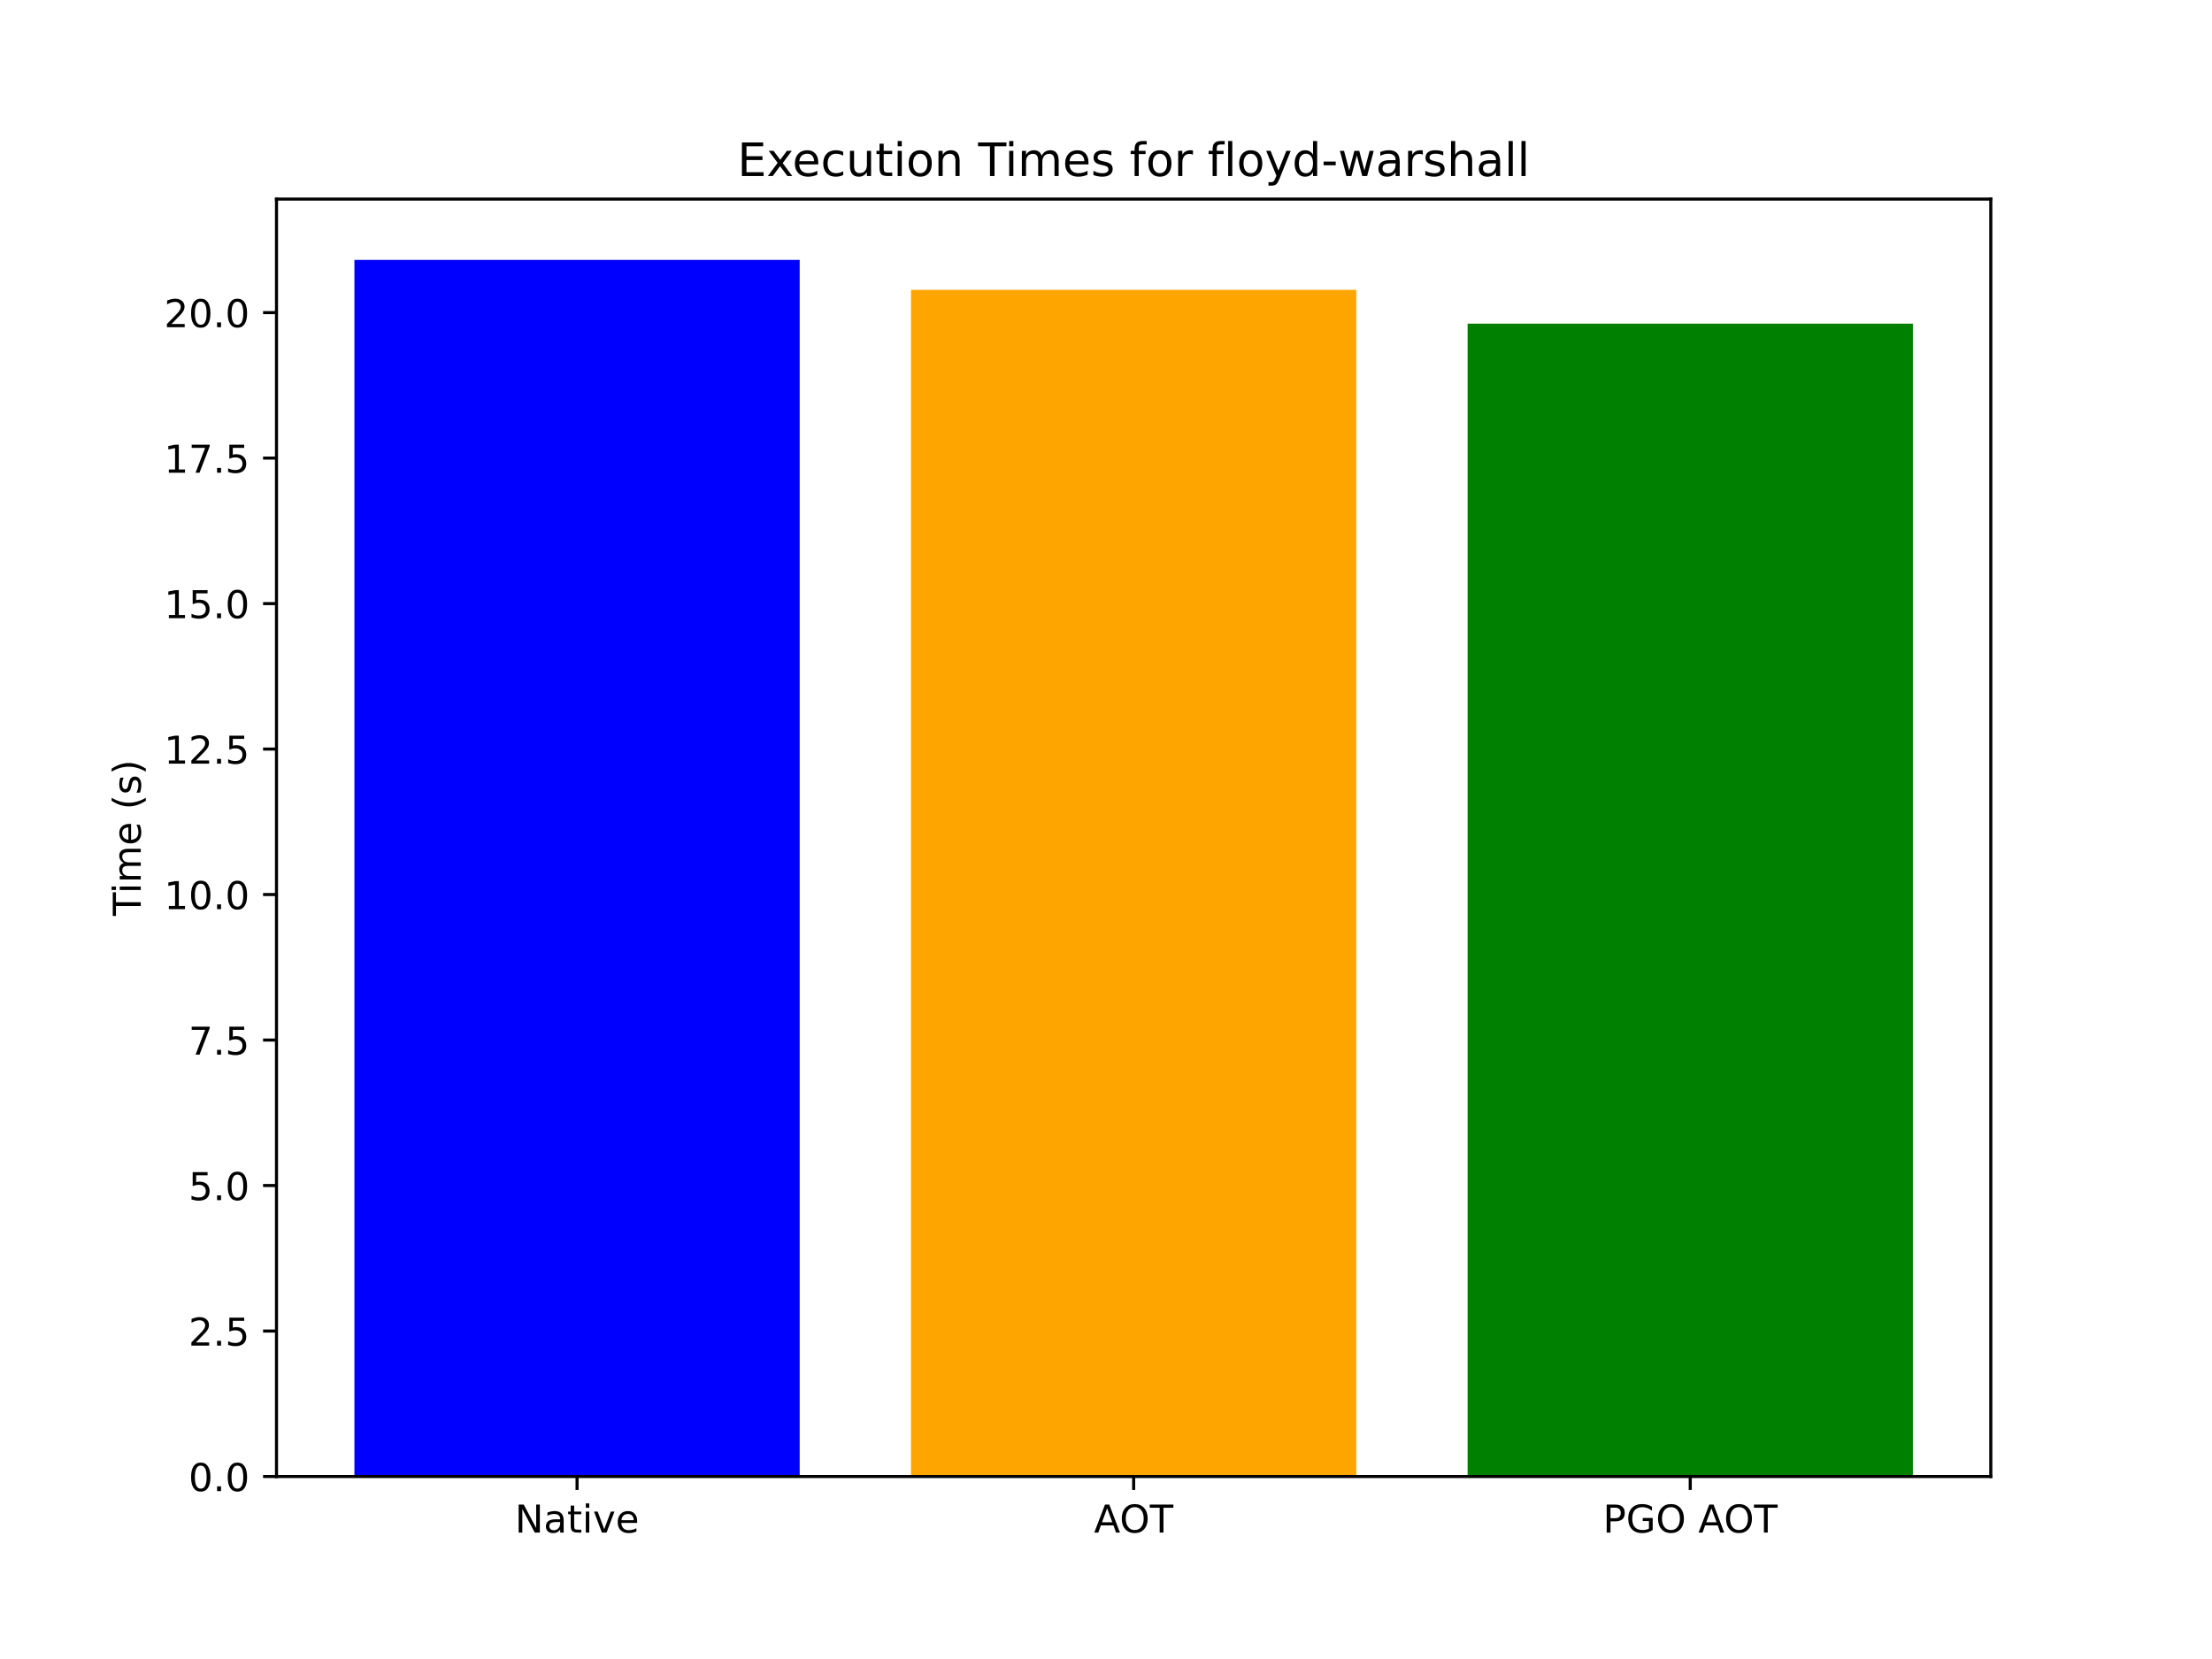
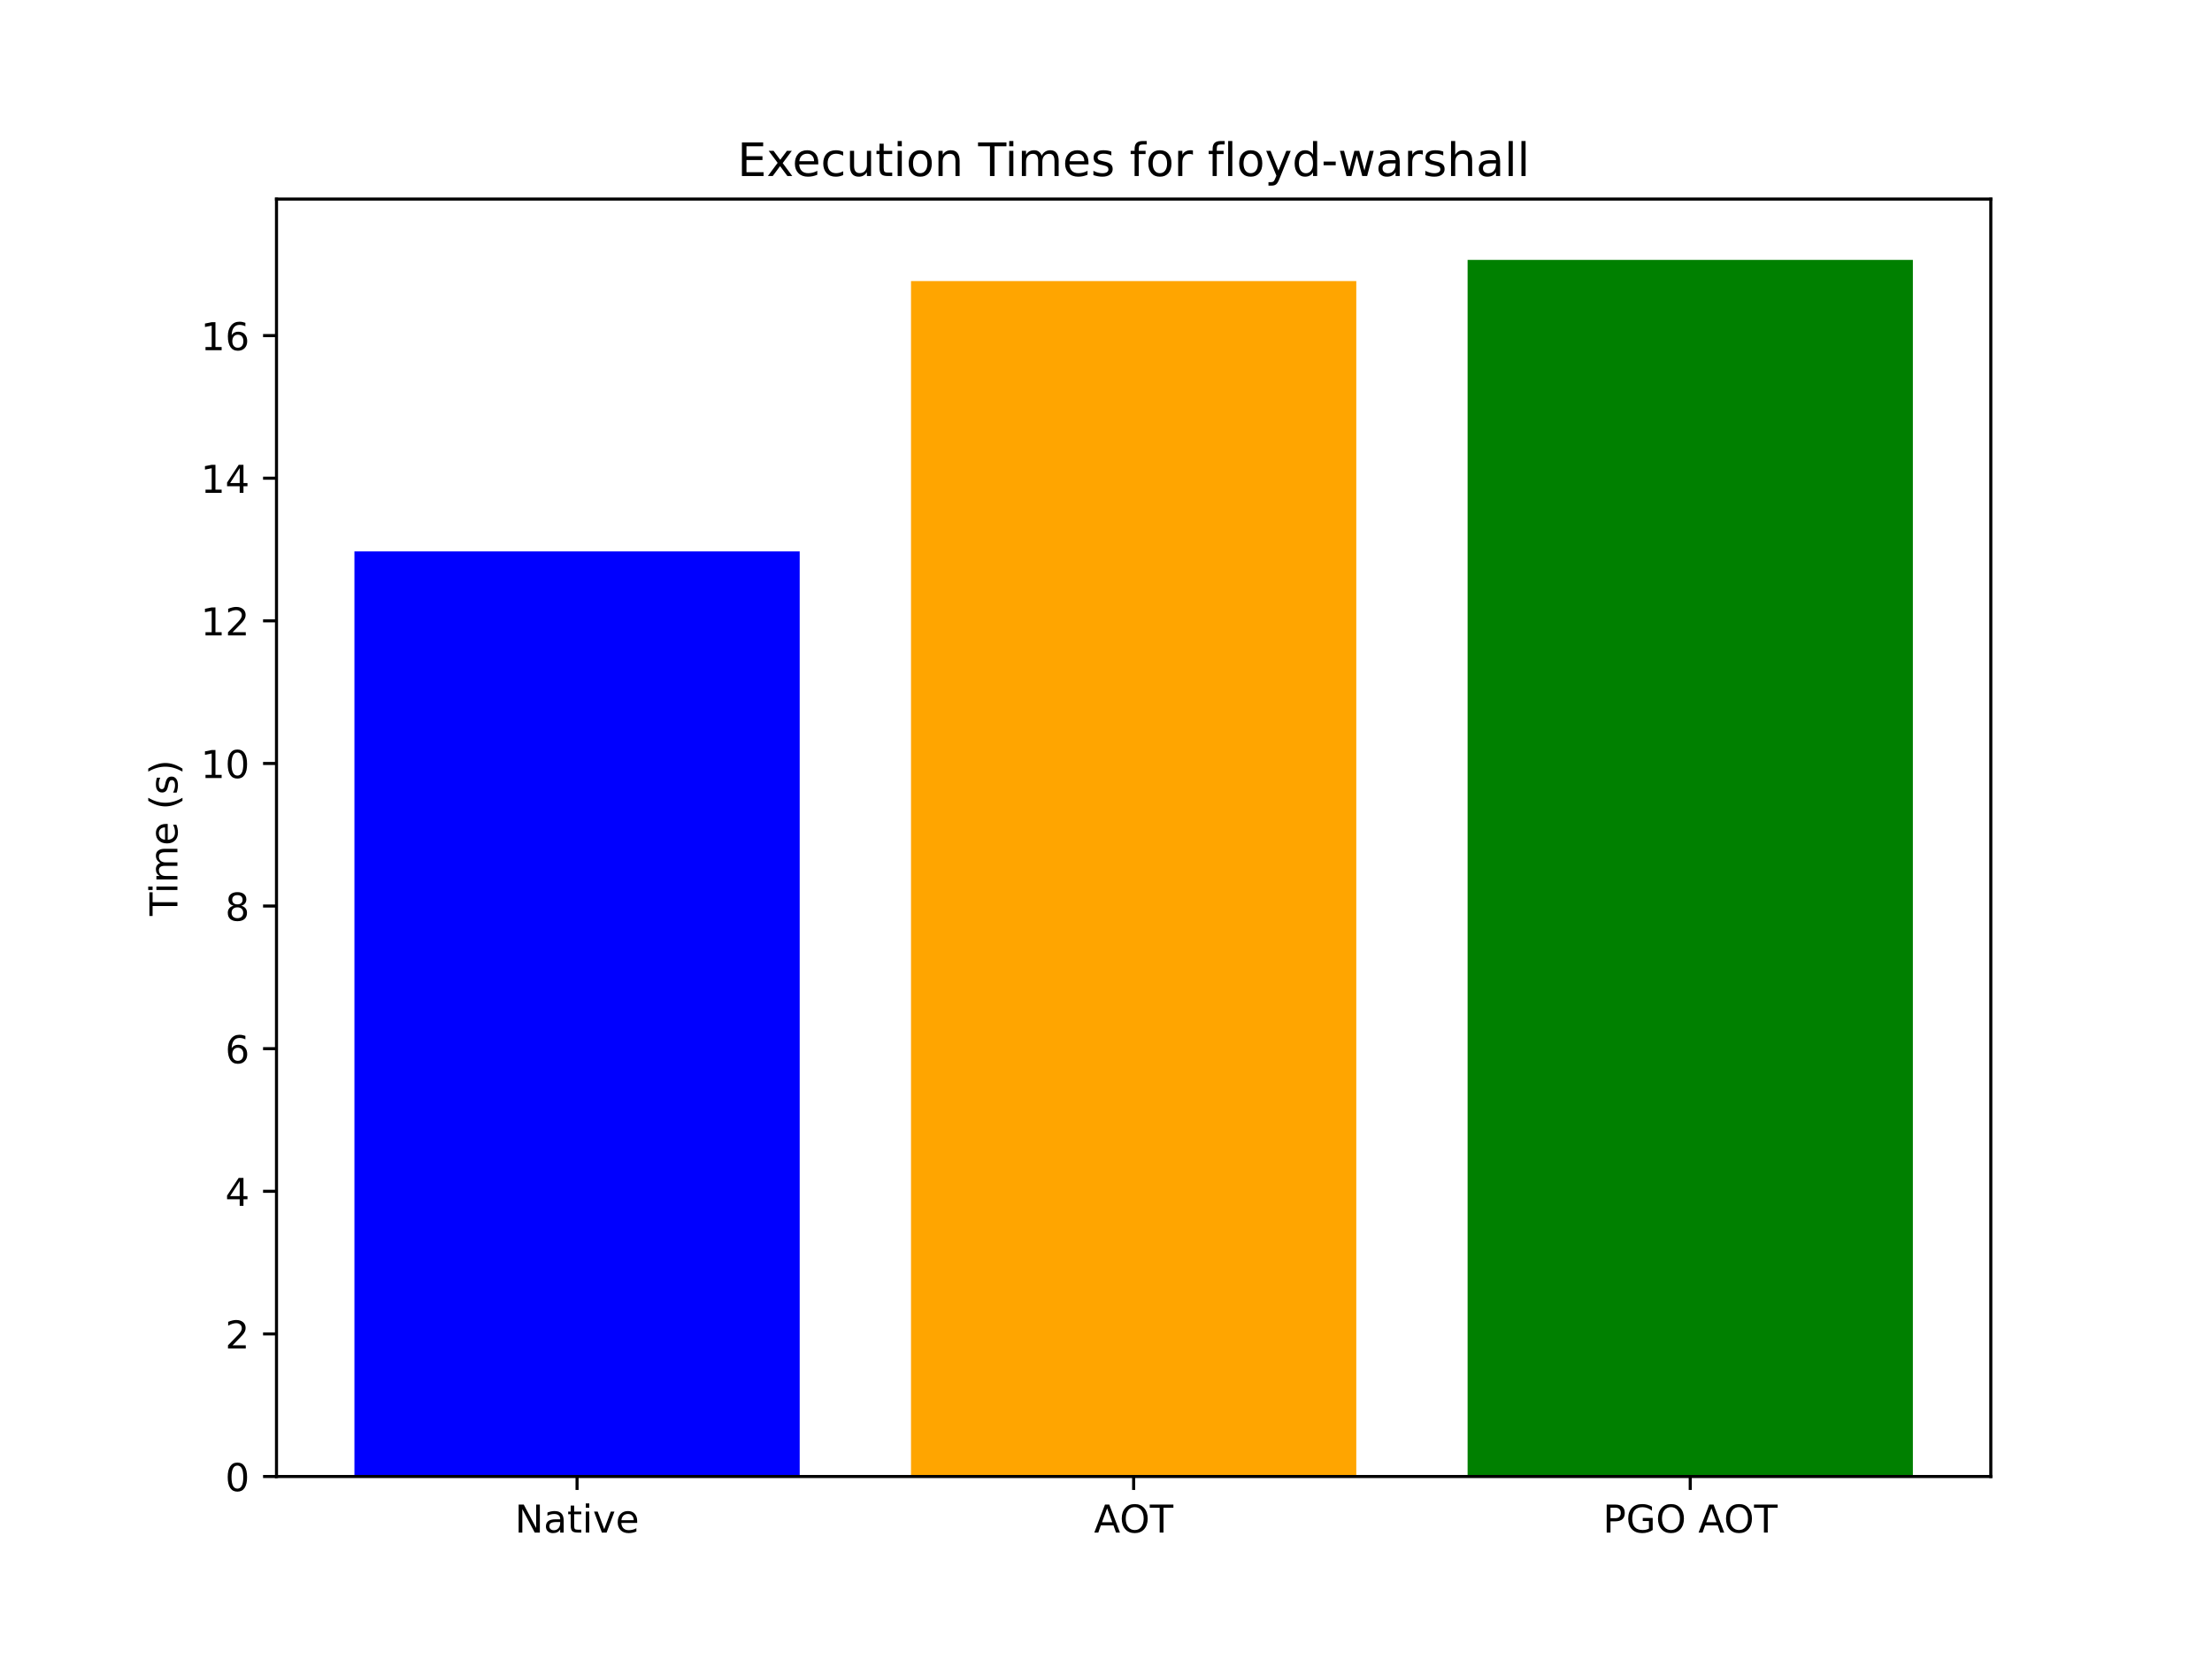
<svg xmlns="http://www.w3.org/2000/svg" xmlns:xlink="http://www.w3.org/1999/xlink" width="576pt" height="432pt" viewBox="0 0 576 432" version="1.1">
  <defs>
    <style type="text/css">*{stroke-linejoin: round; stroke-linecap: butt}</style>
  </defs>
  <g id="figure_1">
    <g id="patch_1">
      <path d="M 0 432  L 576 432  L 576 0  L 0 0  z " style="fill: #ffffff" />
    </g>
    <g id="axes_1">
      <g id="patch_2">
        <path d="M 72 384.48  L 518.4 384.48  L 518.4 51.84  L 72 51.84  z " style="fill: #ffffff" />
      </g>
      <g id="patch_3">
-         <path d="M 92.291 384.48  L 208.239 384.48  L 208.239 67.68  L 92.291 67.68  z " clip-path="url(#p9809d05695)" style="fill: #0000ff" />
+         <path d="M 92.291 384.48  L 208.239 384.48  L 208.239 143.59  L 92.291 143.59  z " clip-path="url(#p7eaefa32b4)" style="fill: #0000ff" />
      </g>
      <g id="patch_4">
-         <path d="M 237.226 384.48  L 353.174 384.48  L 353.174 75.472  L 237.226 75.472  z " clip-path="url(#p9809d05695)" style="fill: #ffa500" />
+         <path d="M 237.226 384.48  L 353.174 384.48  L 353.174 73.186  L 237.226 73.186  z " clip-path="url(#p7eaefa32b4)" style="fill: #ffa500" />
      </g>
      <g id="patch_5">
-         <path d="M 382.161 384.48  L 498.109 384.48  L 498.109 84.275  L 382.161 84.275  z " clip-path="url(#p9809d05695)" style="fill: #008000" />
+         <path d="M 382.161 384.48  L 498.109 384.48  L 498.109 67.68  L 382.161 67.68  z " clip-path="url(#p7eaefa32b4)" style="fill: #008000" />
      </g>
      <g id="matplotlib.axis_1">
        <g id="xtick_1">
          <g id="line2d_1">
            <defs>
-               <path id="m8f92dde92d" d="M 0 0  L 0 3.5  " style="stroke: #000000; stroke-width: 0.8" />
+               <path id="ma81a52ab6e" d="M 0 0  L 0 3.5  " style="stroke: #000000; stroke-width: 0.8" />
            </defs>
            <g>
-               <use xlink:href="#m8f92dde92d" x="150.265" y="384.48" style="stroke: #000000; stroke-width: 0.8" />
+               <use xlink:href="#ma81a52ab6e" x="150.265" y="384.48" style="stroke: #000000; stroke-width: 0.8" />
            </g>
          </g>
          <g id="text_1">
            <g transform="translate(134.0751 399.0784) scale(0.1 -0.1)">
              <defs>
                <path id="DejaVuSans-4e" d="M 628 4666  L 1478 4666  L 3547 763  L 3547 4666  L 4159 4666  L 4159 0  L 3309 0  L 1241 3903  L 1241 0  L 628 0  L 628 4666  z " transform="scale(0.015625)" />
                <path id="DejaVuSans-61" d="M 2194 1759  Q 1497 1759 1228 1600  Q 959 1441 959 1056  Q 959 750 1161 570  Q 1363 391 1709 391  Q 2188 391 2477 730  Q 2766 1069 2766 1631  L 2766 1759  L 2194 1759  z M 3341 1997  L 3341 0  L 2766 0  L 2766 531  Q 2569 213 2275 61  Q 1981 -91 1556 -91  Q 1019 -91 701 211  Q 384 513 384 1019  Q 384 1609 779 1909  Q 1175 2209 1959 2209  L 2766 2209  L 2766 2266  Q 2766 2663 2505 2880  Q 2244 3097 1772 3097  Q 1472 3097 1187 3025  Q 903 2953 641 2809  L 641 3341  Q 956 3463 1253 3523  Q 1550 3584 1831 3584  Q 2591 3584 2966 3190  Q 3341 2797 3341 1997  z " transform="scale(0.015625)" />
                <path id="DejaVuSans-74" d="M 1172 4494  L 1172 3500  L 2356 3500  L 2356 3053  L 1172 3053  L 1172 1153  Q 1172 725 1289 603  Q 1406 481 1766 481  L 2356 481  L 2356 0  L 1766 0  Q 1100 0 847 248  Q 594 497 594 1153  L 594 3053  L 172 3053  L 172 3500  L 594 3500  L 594 4494  L 1172 4494  z " transform="scale(0.015625)" />
                <path id="DejaVuSans-69" d="M 603 3500  L 1178 3500  L 1178 0  L 603 0  L 603 3500  z M 603 4863  L 1178 4863  L 1178 4134  L 603 4134  L 603 4863  z " transform="scale(0.015625)" />
                <path id="DejaVuSans-76" d="M 191 3500  L 800 3500  L 1894 563  L 2988 3500  L 3597 3500  L 2284 0  L 1503 0  L 191 3500  z " transform="scale(0.015625)" />
                <path id="DejaVuSans-65" d="M 3597 1894  L 3597 1613  L 953 1613  Q 991 1019 1311 708  Q 1631 397 2203 397  Q 2534 397 2845 478  Q 3156 559 3463 722  L 3463 178  Q 3153 47 2828 -22  Q 2503 -91 2169 -91  Q 1331 -91 842 396  Q 353 884 353 1716  Q 353 2575 817 3079  Q 1281 3584 2069 3584  Q 2775 3584 3186 3129  Q 3597 2675 3597 1894  z M 3022 2063  Q 3016 2534 2758 2815  Q 2500 3097 2075 3097  Q 1594 3097 1305 2825  Q 1016 2553 972 2059  L 3022 2063  z " transform="scale(0.015625)" />
              </defs>
              <use xlink:href="#DejaVuSans-4e" />
              <use xlink:href="#DejaVuSans-61" transform="translate(74.80469 0)" />
              <use xlink:href="#DejaVuSans-74" transform="translate(136.084 0)" />
              <use xlink:href="#DejaVuSans-69" transform="translate(175.293 0)" />
              <use xlink:href="#DejaVuSans-76" transform="translate(203.0762 0)" />
              <use xlink:href="#DejaVuSans-65" transform="translate(262.2559 0)" />
            </g>
          </g>
        </g>
        <g id="xtick_2">
          <g id="line2d_2">
            <g>
-               <use xlink:href="#m8f92dde92d" x="295.2" y="384.48" style="stroke: #000000; stroke-width: 0.8" />
+               <use xlink:href="#ma81a52ab6e" x="295.2" y="384.48" style="stroke: #000000; stroke-width: 0.8" />
            </g>
          </g>
          <g id="text_2">
            <g transform="translate(284.8773 399.0784) scale(0.1 -0.1)">
              <defs>
                <path id="DejaVuSans-41" d="M 2188 4044  L 1331 1722  L 3047 1722  L 2188 4044  z M 1831 4666  L 2547 4666  L 4325 0  L 3669 0  L 3244 1197  L 1141 1197  L 716 0  L 50 0  L 1831 4666  z " transform="scale(0.015625)" />
                <path id="DejaVuSans-4f" d="M 2522 4238  Q 1834 4238 1429 3725  Q 1025 3213 1025 2328  Q 1025 1447 1429 934  Q 1834 422 2522 422  Q 3209 422 3611 934  Q 4013 1447 4013 2328  Q 4013 3213 3611 3725  Q 3209 4238 2522 4238  z M 2522 4750  Q 3503 4750 4090 4092  Q 4678 3434 4678 2328  Q 4678 1225 4090 567  Q 3503 -91 2522 -91  Q 1538 -91 948 565  Q 359 1222 359 2328  Q 359 3434 948 4092  Q 1538 4750 2522 4750  z " transform="scale(0.015625)" />
                <path id="DejaVuSans-54" d="M -19 4666  L 3928 4666  L 3928 4134  L 2272 4134  L 2272 0  L 1638 0  L 1638 4134  L -19 4134  L -19 4666  z " transform="scale(0.015625)" />
              </defs>
              <use xlink:href="#DejaVuSans-41" />
              <use xlink:href="#DejaVuSans-4f" transform="translate(66.6582 0)" />
              <use xlink:href="#DejaVuSans-54" transform="translate(145.3691 0)" />
            </g>
          </g>
        </g>
        <g id="xtick_3">
          <g id="line2d_3">
            <g>
-               <use xlink:href="#m8f92dde92d" x="440.135" y="384.48" style="stroke: #000000; stroke-width: 0.8" />
+               <use xlink:href="#ma81a52ab6e" x="440.135" y="384.48" style="stroke: #000000; stroke-width: 0.8" />
            </g>
          </g>
          <g id="text_3">
            <g transform="translate(417.3983 399.0784) scale(0.1 -0.1)">
              <defs>
                <path id="DejaVuSans-50" d="M 1259 4147  L 1259 2394  L 2053 2394  Q 2494 2394 2734 2622  Q 2975 2850 2975 3272  Q 2975 3691 2734 3919  Q 2494 4147 2053 4147  L 1259 4147  z M 628 4666  L 2053 4666  Q 2838 4666 3239 4311  Q 3641 3956 3641 3272  Q 3641 2581 3239 2228  Q 2838 1875 2053 1875  L 1259 1875  L 1259 0  L 628 0  L 628 4666  z " transform="scale(0.015625)" />
                <path id="DejaVuSans-47" d="M 3809 666  L 3809 1919  L 2778 1919  L 2778 2438  L 4434 2438  L 4434 434  Q 4069 175 3628 42  Q 3188 -91 2688 -91  Q 1594 -91 976 548  Q 359 1188 359 2328  Q 359 3472 976 4111  Q 1594 4750 2688 4750  Q 3144 4750 3555 4637  Q 3966 4525 4313 4306  L 4313 3634  Q 3963 3931 3569 4081  Q 3175 4231 2741 4231  Q 1884 4231 1454 3753  Q 1025 3275 1025 2328  Q 1025 1384 1454 906  Q 1884 428 2741 428  Q 3075 428 3337 486  Q 3600 544 3809 666  z " transform="scale(0.015625)" />
                <path id="DejaVuSans-20" transform="scale(0.015625)" />
              </defs>
              <use xlink:href="#DejaVuSans-50" />
              <use xlink:href="#DejaVuSans-47" transform="translate(60.30273 0)" />
              <use xlink:href="#DejaVuSans-4f" transform="translate(137.793 0)" />
              <use xlink:href="#DejaVuSans-20" transform="translate(216.5039 0)" />
              <use xlink:href="#DejaVuSans-41" transform="translate(248.291 0)" />
              <use xlink:href="#DejaVuSans-4f" transform="translate(314.9492 0)" />
              <use xlink:href="#DejaVuSans-54" transform="translate(393.6602 0)" />
            </g>
          </g>
        </g>
      </g>
      <g id="matplotlib.axis_2">
        <g id="ytick_1">
          <g id="line2d_4">
            <defs>
-               <path id="m0d6c47339c" d="M 0 0  L -3.5 0  " style="stroke: #000000; stroke-width: 0.8" />
+               <path id="m8beaad68ac" d="M 0 0  L -3.5 0  " style="stroke: #000000; stroke-width: 0.8" />
            </defs>
            <g>
-               <use xlink:href="#m0d6c47339c" x="72" y="384.48" style="stroke: #000000; stroke-width: 0.8" />
+               <use xlink:href="#m8beaad68ac" x="72" y="384.48" style="stroke: #000000; stroke-width: 0.8" />
            </g>
          </g>
          <g id="text_4">
-             <g transform="translate(49.09687 388.2792) scale(0.1 -0.1)">
+             <g transform="translate(58.6375 388.2792) scale(0.1 -0.1)">
              <defs>
                <path id="DejaVuSans-30" d="M 2034 4250  Q 1547 4250 1301 3770  Q 1056 3291 1056 2328  Q 1056 1369 1301 889  Q 1547 409 2034 409  Q 2525 409 2770 889  Q 3016 1369 3016 2328  Q 3016 3291 2770 3770  Q 2525 4250 2034 4250  z M 2034 4750  Q 2819 4750 3233 4129  Q 3647 3509 3647 2328  Q 3647 1150 3233 529  Q 2819 -91 2034 -91  Q 1250 -91 836 529  Q 422 1150 422 2328  Q 422 3509 836 4129  Q 1250 4750 2034 4750  z " transform="scale(0.015625)" />
-                 <path id="DejaVuSans-2e" d="M 684 794  L 1344 794  L 1344 0  L 684 0  L 684 794  z " transform="scale(0.015625)" />
              </defs>
              <use xlink:href="#DejaVuSans-30" />
-               <use xlink:href="#DejaVuSans-2e" transform="translate(63.62305 0)" />
-               <use xlink:href="#DejaVuSans-30" transform="translate(95.41016 0)" />
            </g>
          </g>
        </g>
        <g id="ytick_2">
          <g id="line2d_5">
            <g>
-               <use xlink:href="#m0d6c47339c" x="72" y="346.595" style="stroke: #000000; stroke-width: 0.8" />
+               <use xlink:href="#m8beaad68ac" x="72" y="347.344" style="stroke: #000000; stroke-width: 0.8" />
            </g>
          </g>
          <g id="text_5">
-             <g transform="translate(49.09687 350.3947) scale(0.1 -0.1)">
+             <g transform="translate(58.6375 351.1431) scale(0.1 -0.1)">
              <defs>
                <path id="DejaVuSans-32" d="M 1228 531  L 3431 531  L 3431 0  L 469 0  L 469 531  Q 828 903 1448 1529  Q 2069 2156 2228 2338  Q 2531 2678 2651 2914  Q 2772 3150 2772 3378  Q 2772 3750 2511 3984  Q 2250 4219 1831 4219  Q 1534 4219 1204 4116  Q 875 4013 500 3803  L 500 4441  Q 881 4594 1212 4672  Q 1544 4750 1819 4750  Q 2544 4750 2975 4387  Q 3406 4025 3406 3419  Q 3406 3131 3298 2873  Q 3191 2616 2906 2266  Q 2828 2175 2409 1742  Q 1991 1309 1228 531  z " transform="scale(0.015625)" />
-                 <path id="DejaVuSans-35" d="M 691 4666  L 3169 4666  L 3169 4134  L 1269 4134  L 1269 2991  Q 1406 3038 1543 3061  Q 1681 3084 1819 3084  Q 2600 3084 3056 2656  Q 3513 2228 3513 1497  Q 3513 744 3044 326  Q 2575 -91 1722 -91  Q 1428 -91 1123 -41  Q 819 9 494 109  L 494 744  Q 775 591 1075 516  Q 1375 441 1709 441  Q 2250 441 2565 725  Q 2881 1009 2881 1497  Q 2881 1984 2565 2268  Q 2250 2553 1709 2553  Q 1456 2553 1204 2497  Q 953 2441 691 2322  L 691 4666  z " transform="scale(0.015625)" />
              </defs>
              <use xlink:href="#DejaVuSans-32" />
-               <use xlink:href="#DejaVuSans-2e" transform="translate(63.62305 0)" />
-               <use xlink:href="#DejaVuSans-35" transform="translate(95.41016 0)" />
            </g>
          </g>
        </g>
        <g id="ytick_3">
          <g id="line2d_6">
            <g>
-               <use xlink:href="#m0d6c47339c" x="72" y="308.711" style="stroke: #000000; stroke-width: 0.8" />
+               <use xlink:href="#m8beaad68ac" x="72" y="310.208" style="stroke: #000000; stroke-width: 0.8" />
            </g>
          </g>
          <g id="text_6">
-             <g transform="translate(49.09687 312.5101) scale(0.1 -0.1)">
-               <use xlink:href="#DejaVuSans-35" />
-               <use xlink:href="#DejaVuSans-2e" transform="translate(63.62305 0)" />
-               <use xlink:href="#DejaVuSans-30" transform="translate(95.41016 0)" />
+             <g transform="translate(58.6375 314.0069) scale(0.1 -0.1)">
+               <defs>
+                 <path id="DejaVuSans-34" d="M 2419 4116  L 825 1625  L 2419 1625  L 2419 4116  z M 2253 4666  L 3047 4666  L 3047 1625  L 3713 1625  L 3713 1100  L 3047 1100  L 3047 0  L 2419 0  L 2419 1100  L 313 1100  L 313 1709  L 2253 4666  z " transform="scale(0.015625)" />
+               </defs>
+               <use xlink:href="#DejaVuSans-34" />
            </g>
          </g>
        </g>
        <g id="ytick_4">
          <g id="line2d_7">
            <g>
-               <use xlink:href="#m0d6c47339c" x="72" y="270.826" style="stroke: #000000; stroke-width: 0.8" />
+               <use xlink:href="#m8beaad68ac" x="72" y="273.072" style="stroke: #000000; stroke-width: 0.8" />
            </g>
          </g>
          <g id="text_7">
-             <g transform="translate(49.09687 274.6255) scale(0.1 -0.1)">
-               <defs>
-                 <path id="DejaVuSans-37" d="M 525 4666  L 3525 4666  L 3525 4397  L 1831 0  L 1172 0  L 2766 4134  L 525 4134  L 525 4666  z " transform="scale(0.015625)" />
-               </defs>
-               <use xlink:href="#DejaVuSans-37" />
-               <use xlink:href="#DejaVuSans-2e" transform="translate(63.62305 0)" />
-               <use xlink:href="#DejaVuSans-35" transform="translate(95.41016 0)" />
+             <g transform="translate(58.6375 276.8708) scale(0.1 -0.1)">
+               <defs>
+                 <path id="DejaVuSans-36" d="M 2113 2584  Q 1688 2584 1439 2293  Q 1191 2003 1191 1497  Q 1191 994 1439 701  Q 1688 409 2113 409  Q 2538 409 2786 701  Q 3034 994 3034 1497  Q 3034 2003 2786 2293  Q 2538 2584 2113 2584  z M 3366 4563  L 3366 3988  Q 3128 4100 2886 4159  Q 2644 4219 2406 4219  Q 1781 4219 1451 3797  Q 1122 3375 1075 2522  Q 1259 2794 1537 2939  Q 1816 3084 2150 3084  Q 2853 3084 3261 2657  Q 3669 2231 3669 1497  Q 3669 778 3244 343  Q 2819 -91 2113 -91  Q 1303 -91 875 529  Q 447 1150 447 2328  Q 447 3434 972 4092  Q 1497 4750 2381 4750  Q 2619 4750 2861 4703  Q 3103 4656 3366 4563  z " transform="scale(0.015625)" />
+               </defs>
+               <use xlink:href="#DejaVuSans-36" />
            </g>
          </g>
        </g>
        <g id="ytick_5">
          <g id="line2d_8">
            <g>
-               <use xlink:href="#m0d6c47339c" x="72" y="232.942" style="stroke: #000000; stroke-width: 0.8" />
+               <use xlink:href="#m8beaad68ac" x="72" y="235.935" style="stroke: #000000; stroke-width: 0.8" />
            </g>
          </g>
          <g id="text_8">
-             <g transform="translate(42.73438 236.741) scale(0.1 -0.1)">
+             <g transform="translate(58.6375 239.7346) scale(0.1 -0.1)">
+               <defs>
+                 <path id="DejaVuSans-38" d="M 2034 2216  Q 1584 2216 1326 1975  Q 1069 1734 1069 1313  Q 1069 891 1326 650  Q 1584 409 2034 409  Q 2484 409 2743 651  Q 3003 894 3003 1313  Q 3003 1734 2745 1975  Q 2488 2216 2034 2216  z M 1403 2484  Q 997 2584 770 2862  Q 544 3141 544 3541  Q 544 4100 942 4425  Q 1341 4750 2034 4750  Q 2731 4750 3128 4425  Q 3525 4100 3525 3541  Q 3525 3141 3298 2862  Q 3072 2584 2669 2484  Q 3125 2378 3379 2068  Q 3634 1759 3634 1313  Q 3634 634 3220 271  Q 2806 -91 2034 -91  Q 1263 -91 848 271  Q 434 634 434 1313  Q 434 1759 690 2068  Q 947 2378 1403 2484  z M 1172 3481  Q 1172 3119 1398 2916  Q 1625 2713 2034 2713  Q 2441 2713 2670 2916  Q 2900 3119 2900 3481  Q 2900 3844 2670 4047  Q 2441 4250 2034 4250  Q 1625 4250 1398 4047  Q 1172 3844 1172 3481  z " transform="scale(0.015625)" />
+               </defs>
+               <use xlink:href="#DejaVuSans-38" />
+             </g>
+           </g>
+         </g>
+         <g id="ytick_6">
+           <g id="line2d_9">
+             <g>
+               <use xlink:href="#m8beaad68ac" x="72" y="198.799" style="stroke: #000000; stroke-width: 0.8" />
+             </g>
+           </g>
+           <g id="text_9">
+             <g transform="translate(52.275 202.5985) scale(0.1 -0.1)">
              <defs>
                <path id="DejaVuSans-31" d="M 794 531  L 1825 531  L 1825 4091  L 703 3866  L 703 4441  L 1819 4666  L 2450 4666  L 2450 531  L 3481 531  L 3481 0  L 794 0  L 794 531  z " transform="scale(0.015625)" />
              </defs>
              <use xlink:href="#DejaVuSans-31" />
              <use xlink:href="#DejaVuSans-30" transform="translate(63.62305 0)" />
-               <use xlink:href="#DejaVuSans-2e" transform="translate(127.2461 0)" />
-               <use xlink:href="#DejaVuSans-30" transform="translate(159.0332 0)" />
-             </g>
-           </g>
-         </g>
-         <g id="ytick_6">
-           <g id="line2d_9">
-             <g>
-               <use xlink:href="#m0d6c47339c" x="72" y="195.057" style="stroke: #000000; stroke-width: 0.8" />
-             </g>
-           </g>
-           <g id="text_9">
-             <g transform="translate(42.73438 198.8564) scale(0.1 -0.1)">
+             </g>
+           </g>
+         </g>
+         <g id="ytick_7">
+           <g id="line2d_10">
+             <g>
+               <use xlink:href="#m8beaad68ac" x="72" y="161.663" style="stroke: #000000; stroke-width: 0.8" />
+             </g>
+           </g>
+           <g id="text_10">
+             <g transform="translate(52.275 165.4623) scale(0.1 -0.1)">
              <use xlink:href="#DejaVuSans-31" />
              <use xlink:href="#DejaVuSans-32" transform="translate(63.62305 0)" />
-               <use xlink:href="#DejaVuSans-2e" transform="translate(127.2461 0)" />
-               <use xlink:href="#DejaVuSans-35" transform="translate(159.0332 0)" />
-             </g>
-           </g>
-         </g>
-         <g id="ytick_7">
-           <g id="line2d_10">
-             <g>
-               <use xlink:href="#m0d6c47339c" x="72" y="157.173" style="stroke: #000000; stroke-width: 0.8" />
-             </g>
-           </g>
-           <g id="text_10">
-             <g transform="translate(42.73438 160.9719) scale(0.1 -0.1)">
-               <use xlink:href="#DejaVuSans-31" />
-               <use xlink:href="#DejaVuSans-35" transform="translate(63.62305 0)" />
-               <use xlink:href="#DejaVuSans-2e" transform="translate(127.2461 0)" />
-               <use xlink:href="#DejaVuSans-30" transform="translate(159.0332 0)" />
            </g>
          </g>
        </g>
        <g id="ytick_8">
          <g id="line2d_11">
            <g>
-               <use xlink:href="#m0d6c47339c" x="72" y="119.288" style="stroke: #000000; stroke-width: 0.8" />
+               <use xlink:href="#m8beaad68ac" x="72" y="124.527" style="stroke: #000000; stroke-width: 0.8" />
            </g>
          </g>
          <g id="text_11">
-             <g transform="translate(42.73438 123.0873) scale(0.1 -0.1)">
+             <g transform="translate(52.275 128.3262) scale(0.1 -0.1)">
              <use xlink:href="#DejaVuSans-31" />
-               <use xlink:href="#DejaVuSans-37" transform="translate(63.62305 0)" />
-               <use xlink:href="#DejaVuSans-2e" transform="translate(127.2461 0)" />
-               <use xlink:href="#DejaVuSans-35" transform="translate(159.0332 0)" />
+               <use xlink:href="#DejaVuSans-34" transform="translate(63.62305 0)" />
            </g>
          </g>
        </g>
        <g id="ytick_9">
          <g id="line2d_12">
            <g>
-               <use xlink:href="#m0d6c47339c" x="72" y="81.404" style="stroke: #000000; stroke-width: 0.8" />
+               <use xlink:href="#m8beaad68ac" x="72" y="87.391" style="stroke: #000000; stroke-width: 0.8" />
            </g>
          </g>
          <g id="text_12">
-             <g transform="translate(42.73438 85.20276) scale(0.1 -0.1)">
-               <use xlink:href="#DejaVuSans-32" />
-               <use xlink:href="#DejaVuSans-30" transform="translate(63.62305 0)" />
-               <use xlink:href="#DejaVuSans-2e" transform="translate(127.2461 0)" />
-               <use xlink:href="#DejaVuSans-30" transform="translate(159.0332 0)" />
+             <g transform="translate(52.275 91.19003) scale(0.1 -0.1)">
+               <use xlink:href="#DejaVuSans-31" />
+               <use xlink:href="#DejaVuSans-36" transform="translate(63.62305 0)" />
            </g>
          </g>
        </g>
        <g id="text_13">
-           <g transform="translate(36.65469 238.4889) rotate(-90) scale(0.1 -0.1)">
+           <g transform="translate(46.19531 238.4889) rotate(-90) scale(0.1 -0.1)">
            <defs>
              <path id="DejaVuSans-6d" d="M 3328 2828  Q 3544 3216 3844 3400  Q 4144 3584 4550 3584  Q 5097 3584 5394 3201  Q 5691 2819 5691 2113  L 5691 0  L 5113 0  L 5113 2094  Q 5113 2597 4934 2840  Q 4756 3084 4391 3084  Q 3944 3084 3684 2787  Q 3425 2491 3425 1978  L 3425 0  L 2847 0  L 2847 2094  Q 2847 2600 2669 2842  Q 2491 3084 2119 3084  Q 1678 3084 1418 2786  Q 1159 2488 1159 1978  L 1159 0  L 581 0  L 581 3500  L 1159 3500  L 1159 2956  Q 1356 3278 1631 3431  Q 1906 3584 2284 3584  Q 2666 3584 2933 3390  Q 3200 3197 3328 2828  z " transform="scale(0.015625)" />
              <path id="DejaVuSans-28" d="M 1984 4856  Q 1566 4138 1362 3434  Q 1159 2731 1159 2009  Q 1159 1288 1364 580  Q 1569 -128 1984 -844  L 1484 -844  Q 1016 -109 783 600  Q 550 1309 550 2009  Q 550 2706 781 3412  Q 1013 4119 1484 4856  L 1984 4856  z " transform="scale(0.015625)" />
              <path id="DejaVuSans-73" d="M 2834 3397  L 2834 2853  Q 2591 2978 2328 3040  Q 2066 3103 1784 3103  Q 1356 3103 1142 2972  Q 928 2841 928 2578  Q 928 2378 1081 2264  Q 1234 2150 1697 2047  L 1894 2003  Q 2506 1872 2764 1633  Q 3022 1394 3022 966  Q 3022 478 2636 193  Q 2250 -91 1575 -91  Q 1294 -91 989 -36  Q 684 19 347 128  L 347 722  Q 666 556 975 473  Q 1284 391 1588 391  Q 1994 391 2212 530  Q 2431 669 2431 922  Q 2431 1156 2273 1281  Q 2116 1406 1581 1522  L 1381 1569  Q 847 1681 609 1914  Q 372 2147 372 2553  Q 372 3047 722 3315  Q 1072 3584 1716 3584  Q 2034 3584 2315 3537  Q 2597 3491 2834 3397  z " transform="scale(0.015625)" />
              <path id="DejaVuSans-29" d="M 513 4856  L 1013 4856  Q 1481 4119 1714 3412  Q 1947 2706 1947 2009  Q 1947 1309 1714 600  Q 1481 -109 1013 -844  L 513 -844  Q 928 -128 1133 580  Q 1338 1288 1338 2009  Q 1338 2731 1133 3434  Q 928 4138 513 4856  z " transform="scale(0.015625)" />
            </defs>
            <use xlink:href="#DejaVuSans-54" />
            <use xlink:href="#DejaVuSans-69" transform="translate(57.95898 0)" />
            <use xlink:href="#DejaVuSans-6d" transform="translate(85.74219 0)" />
            <use xlink:href="#DejaVuSans-65" transform="translate(183.1543 0)" />
            <use xlink:href="#DejaVuSans-20" transform="translate(244.6777 0)" />
            <use xlink:href="#DejaVuSans-28" transform="translate(276.4648 0)" />
            <use xlink:href="#DejaVuSans-73" transform="translate(315.4785 0)" />
            <use xlink:href="#DejaVuSans-29" transform="translate(367.5781 0)" />
          </g>
        </g>
      </g>
      <g id="patch_6">
        <path d="M 72 384.48  L 72 51.84  " style="fill: none; stroke: #000000; stroke-width: 0.8; stroke-linejoin: miter; stroke-linecap: square" />
      </g>
      <g id="patch_7">
        <path d="M 518.4 384.48  L 518.4 51.84  " style="fill: none; stroke: #000000; stroke-width: 0.8; stroke-linejoin: miter; stroke-linecap: square" />
      </g>
      <g id="patch_8">
        <path d="M 72 384.48  L 518.4 384.48  " style="fill: none; stroke: #000000; stroke-width: 0.8; stroke-linejoin: miter; stroke-linecap: square" />
      </g>
      <g id="patch_9">
        <path d="M 72 51.84  L 518.4 51.84  " style="fill: none; stroke: #000000; stroke-width: 0.8; stroke-linejoin: miter; stroke-linecap: square" />
      </g>
      <g id="text_14">
        <g transform="translate(192.0178 45.84) scale(0.12 -0.12)">
          <defs>
            <path id="DejaVuSans-45" d="M 628 4666  L 3578 4666  L 3578 4134  L 1259 4134  L 1259 2753  L 3481 2753  L 3481 2222  L 1259 2222  L 1259 531  L 3634 531  L 3634 0  L 628 0  L 628 4666  z " transform="scale(0.015625)" />
            <path id="DejaVuSans-78" d="M 3513 3500  L 2247 1797  L 3578 0  L 2900 0  L 1881 1375  L 863 0  L 184 0  L 1544 1831  L 300 3500  L 978 3500  L 1906 2253  L 2834 3500  L 3513 3500  z " transform="scale(0.015625)" />
            <path id="DejaVuSans-63" d="M 3122 3366  L 3122 2828  Q 2878 2963 2633 3030  Q 2388 3097 2138 3097  Q 1578 3097 1268 2742  Q 959 2388 959 1747  Q 959 1106 1268 751  Q 1578 397 2138 397  Q 2388 397 2633 464  Q 2878 531 3122 666  L 3122 134  Q 2881 22 2623 -34  Q 2366 -91 2075 -91  Q 1284 -91 818 406  Q 353 903 353 1747  Q 353 2603 823 3093  Q 1294 3584 2113 3584  Q 2378 3584 2631 3529  Q 2884 3475 3122 3366  z " transform="scale(0.015625)" />
            <path id="DejaVuSans-75" d="M 544 1381  L 544 3500  L 1119 3500  L 1119 1403  Q 1119 906 1312 657  Q 1506 409 1894 409  Q 2359 409 2629 706  Q 2900 1003 2900 1516  L 2900 3500  L 3475 3500  L 3475 0  L 2900 0  L 2900 538  Q 2691 219 2414 64  Q 2138 -91 1772 -91  Q 1169 -91 856 284  Q 544 659 544 1381  z M 1991 3584  L 1991 3584  z " transform="scale(0.015625)" />
            <path id="DejaVuSans-6f" d="M 1959 3097  Q 1497 3097 1228 2736  Q 959 2375 959 1747  Q 959 1119 1226 758  Q 1494 397 1959 397  Q 2419 397 2687 759  Q 2956 1122 2956 1747  Q 2956 2369 2687 2733  Q 2419 3097 1959 3097  z M 1959 3584  Q 2709 3584 3137 3096  Q 3566 2609 3566 1747  Q 3566 888 3137 398  Q 2709 -91 1959 -91  Q 1206 -91 779 398  Q 353 888 353 1747  Q 353 2609 779 3096  Q 1206 3584 1959 3584  z " transform="scale(0.015625)" />
            <path id="DejaVuSans-6e" d="M 3513 2113  L 3513 0  L 2938 0  L 2938 2094  Q 2938 2591 2744 2837  Q 2550 3084 2163 3084  Q 1697 3084 1428 2787  Q 1159 2491 1159 1978  L 1159 0  L 581 0  L 581 3500  L 1159 3500  L 1159 2956  Q 1366 3272 1645 3428  Q 1925 3584 2291 3584  Q 2894 3584 3203 3211  Q 3513 2838 3513 2113  z " transform="scale(0.015625)" />
            <path id="DejaVuSans-66" d="M 2375 4863  L 2375 4384  L 1825 4384  Q 1516 4384 1395 4259  Q 1275 4134 1275 3809  L 1275 3500  L 2222 3500  L 2222 3053  L 1275 3053  L 1275 0  L 697 0  L 697 3053  L 147 3053  L 147 3500  L 697 3500  L 697 3744  Q 697 4328 969 4595  Q 1241 4863 1831 4863  L 2375 4863  z " transform="scale(0.015625)" />
            <path id="DejaVuSans-72" d="M 2631 2963  Q 2534 3019 2420 3045  Q 2306 3072 2169 3072  Q 1681 3072 1420 2755  Q 1159 2438 1159 1844  L 1159 0  L 581 0  L 581 3500  L 1159 3500  L 1159 2956  Q 1341 3275 1631 3429  Q 1922 3584 2338 3584  Q 2397 3584 2469 3576  Q 2541 3569 2628 3553  L 2631 2963  z " transform="scale(0.015625)" />
            <path id="DejaVuSans-6c" d="M 603 4863  L 1178 4863  L 1178 0  L 603 0  L 603 4863  z " transform="scale(0.015625)" />
            <path id="DejaVuSans-79" d="M 2059 -325  Q 1816 -950 1584 -1140  Q 1353 -1331 966 -1331  L 506 -1331  L 506 -850  L 844 -850  Q 1081 -850 1212 -737  Q 1344 -625 1503 -206  L 1606 56  L 191 3500  L 800 3500  L 1894 763  L 2988 3500  L 3597 3500  L 2059 -325  z " transform="scale(0.015625)" />
            <path id="DejaVuSans-64" d="M 2906 2969  L 2906 4863  L 3481 4863  L 3481 0  L 2906 0  L 2906 525  Q 2725 213 2448 61  Q 2172 -91 1784 -91  Q 1150 -91 751 415  Q 353 922 353 1747  Q 353 2572 751 3078  Q 1150 3584 1784 3584  Q 2172 3584 2448 3432  Q 2725 3281 2906 2969  z M 947 1747  Q 947 1113 1208 752  Q 1469 391 1925 391  Q 2381 391 2643 752  Q 2906 1113 2906 1747  Q 2906 2381 2643 2742  Q 2381 3103 1925 3103  Q 1469 3103 1208 2742  Q 947 2381 947 1747  z " transform="scale(0.015625)" />
            <path id="DejaVuSans-2d" d="M 313 2009  L 1997 2009  L 1997 1497  L 313 1497  L 313 2009  z " transform="scale(0.015625)" />
            <path id="DejaVuSans-77" d="M 269 3500  L 844 3500  L 1563 769  L 2278 3500  L 2956 3500  L 3675 769  L 4391 3500  L 4966 3500  L 4050 0  L 3372 0  L 2619 2869  L 1863 0  L 1184 0  L 269 3500  z " transform="scale(0.015625)" />
            <path id="DejaVuSans-68" d="M 3513 2113  L 3513 0  L 2938 0  L 2938 2094  Q 2938 2591 2744 2837  Q 2550 3084 2163 3084  Q 1697 3084 1428 2787  Q 1159 2491 1159 1978  L 1159 0  L 581 0  L 581 4863  L 1159 4863  L 1159 2956  Q 1366 3272 1645 3428  Q 1925 3584 2291 3584  Q 2894 3584 3203 3211  Q 3513 2838 3513 2113  z " transform="scale(0.015625)" />
          </defs>
          <use xlink:href="#DejaVuSans-45" />
          <use xlink:href="#DejaVuSans-78" transform="translate(63.18359 0)" />
          <use xlink:href="#DejaVuSans-65" transform="translate(119.2383 0)" />
          <use xlink:href="#DejaVuSans-63" transform="translate(180.7617 0)" />
          <use xlink:href="#DejaVuSans-75" transform="translate(235.7422 0)" />
          <use xlink:href="#DejaVuSans-74" transform="translate(299.1211 0)" />
          <use xlink:href="#DejaVuSans-69" transform="translate(338.3301 0)" />
          <use xlink:href="#DejaVuSans-6f" transform="translate(366.1133 0)" />
          <use xlink:href="#DejaVuSans-6e" transform="translate(427.2949 0)" />
          <use xlink:href="#DejaVuSans-20" transform="translate(490.6738 0)" />
          <use xlink:href="#DejaVuSans-54" transform="translate(522.4609 0)" />
          <use xlink:href="#DejaVuSans-69" transform="translate(580.4199 0)" />
          <use xlink:href="#DejaVuSans-6d" transform="translate(608.2031 0)" />
          <use xlink:href="#DejaVuSans-65" transform="translate(705.6152 0)" />
          <use xlink:href="#DejaVuSans-73" transform="translate(767.1387 0)" />
          <use xlink:href="#DejaVuSans-20" transform="translate(819.2383 0)" />
          <use xlink:href="#DejaVuSans-66" transform="translate(851.0254 0)" />
          <use xlink:href="#DejaVuSans-6f" transform="translate(886.2305 0)" />
          <use xlink:href="#DejaVuSans-72" transform="translate(947.4121 0)" />
          <use xlink:href="#DejaVuSans-20" transform="translate(988.5254 0)" />
          <use xlink:href="#DejaVuSans-66" transform="translate(1020.312 0)" />
          <use xlink:href="#DejaVuSans-6c" transform="translate(1055.518 0)" />
          <use xlink:href="#DejaVuSans-6f" transform="translate(1083.301 0)" />
          <use xlink:href="#DejaVuSans-79" transform="translate(1144.482 0)" />
          <use xlink:href="#DejaVuSans-64" transform="translate(1203.662 0)" />
          <use xlink:href="#DejaVuSans-2d" transform="translate(1267.139 0)" />
          <use xlink:href="#DejaVuSans-77" transform="translate(1303.223 0)" />
          <use xlink:href="#DejaVuSans-61" transform="translate(1385.01 0)" />
          <use xlink:href="#DejaVuSans-72" transform="translate(1446.289 0)" />
          <use xlink:href="#DejaVuSans-73" transform="translate(1487.402 0)" />
          <use xlink:href="#DejaVuSans-68" transform="translate(1539.502 0)" />
          <use xlink:href="#DejaVuSans-61" transform="translate(1602.881 0)" />
          <use xlink:href="#DejaVuSans-6c" transform="translate(1664.16 0)" />
          <use xlink:href="#DejaVuSans-6c" transform="translate(1691.943 0)" />
        </g>
      </g>
    </g>
  </g>
  <defs>
-     <clipPath id="p9809d05695">
+     <clipPath id="p7eaefa32b4">
      <rect x="72" y="51.84" width="446.4" height="332.64" />
    </clipPath>
  </defs>
</svg>
